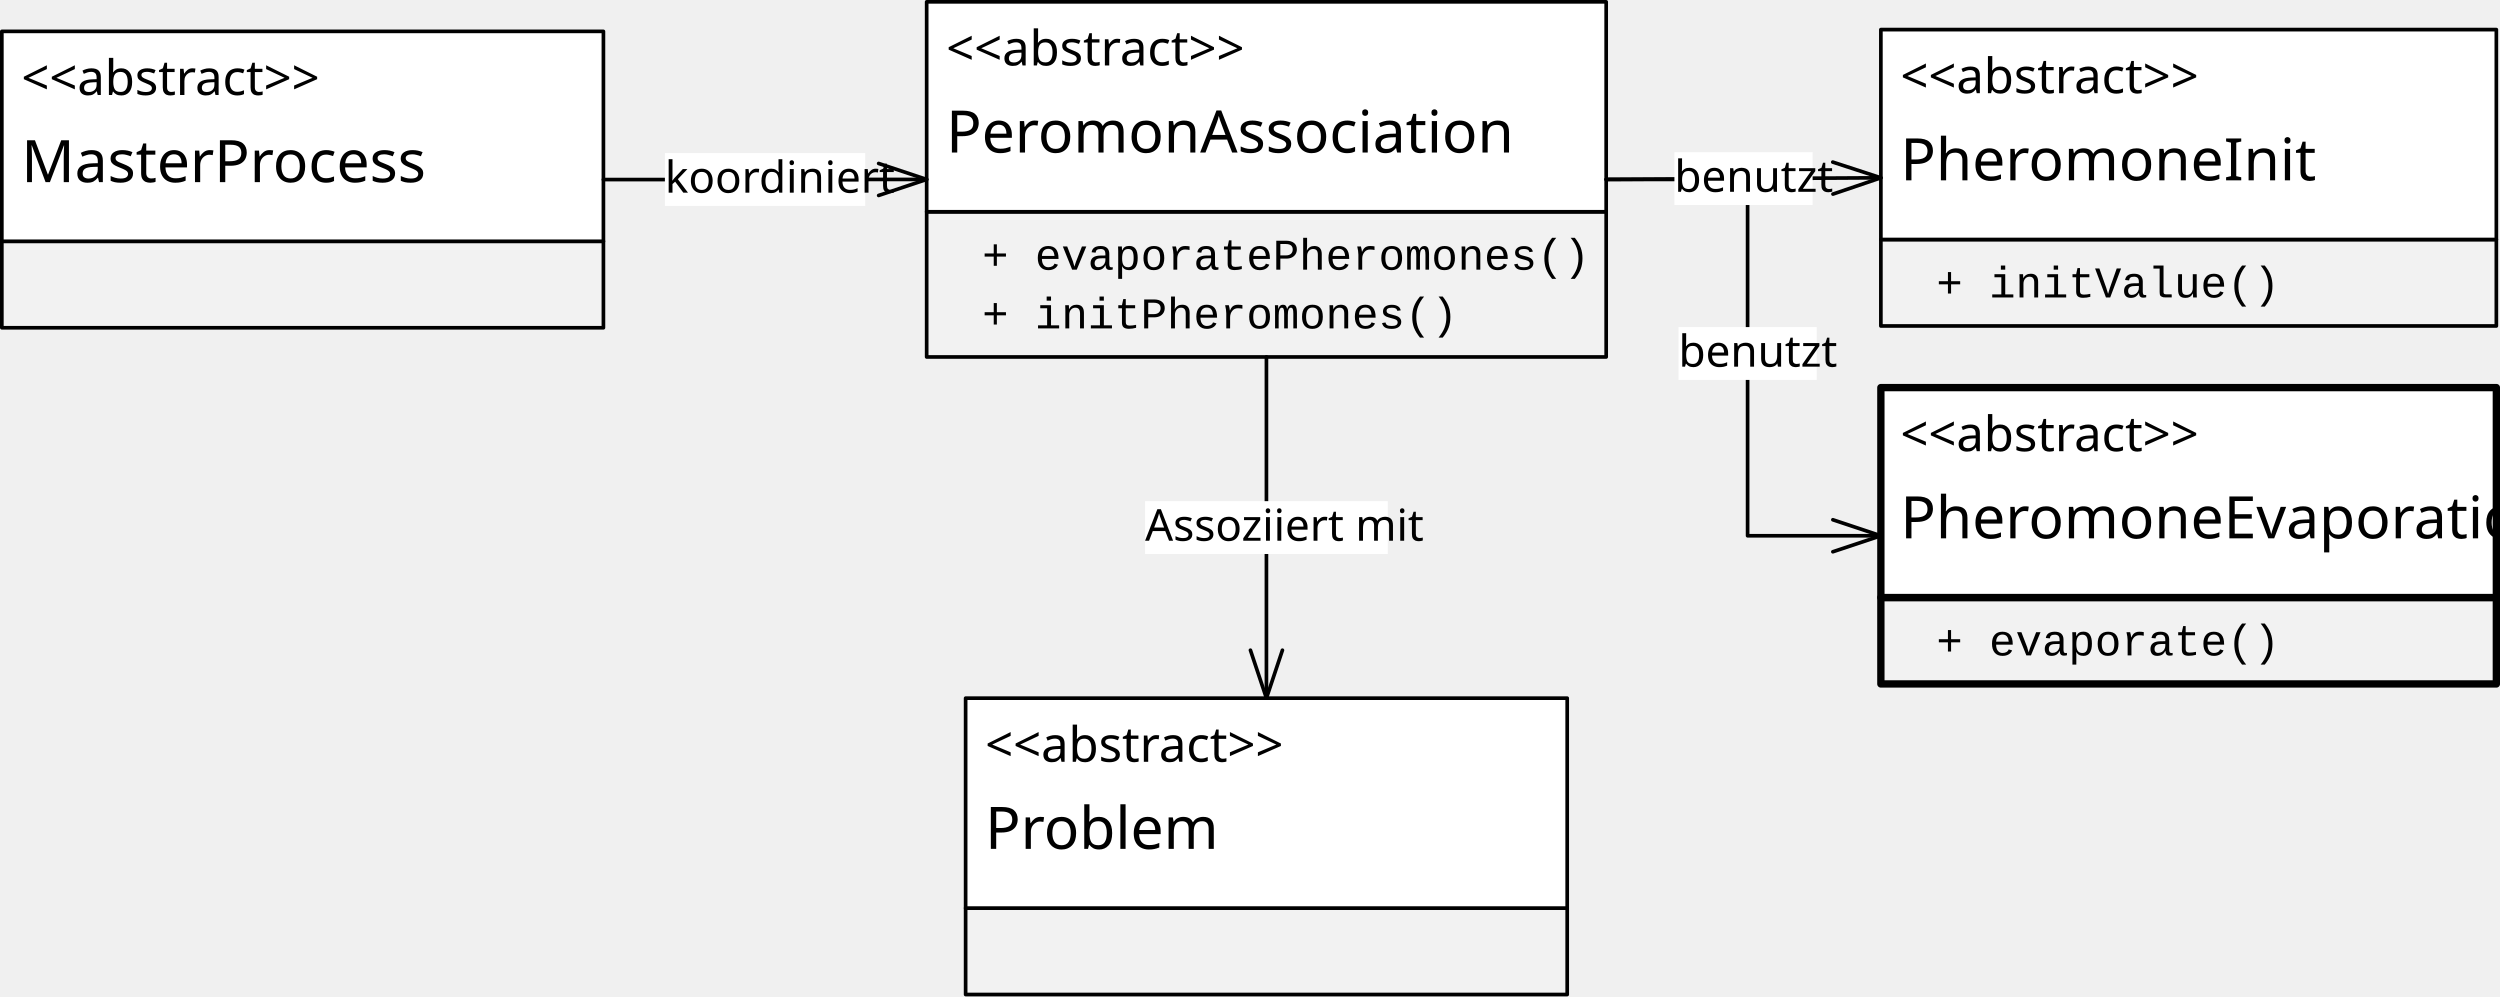
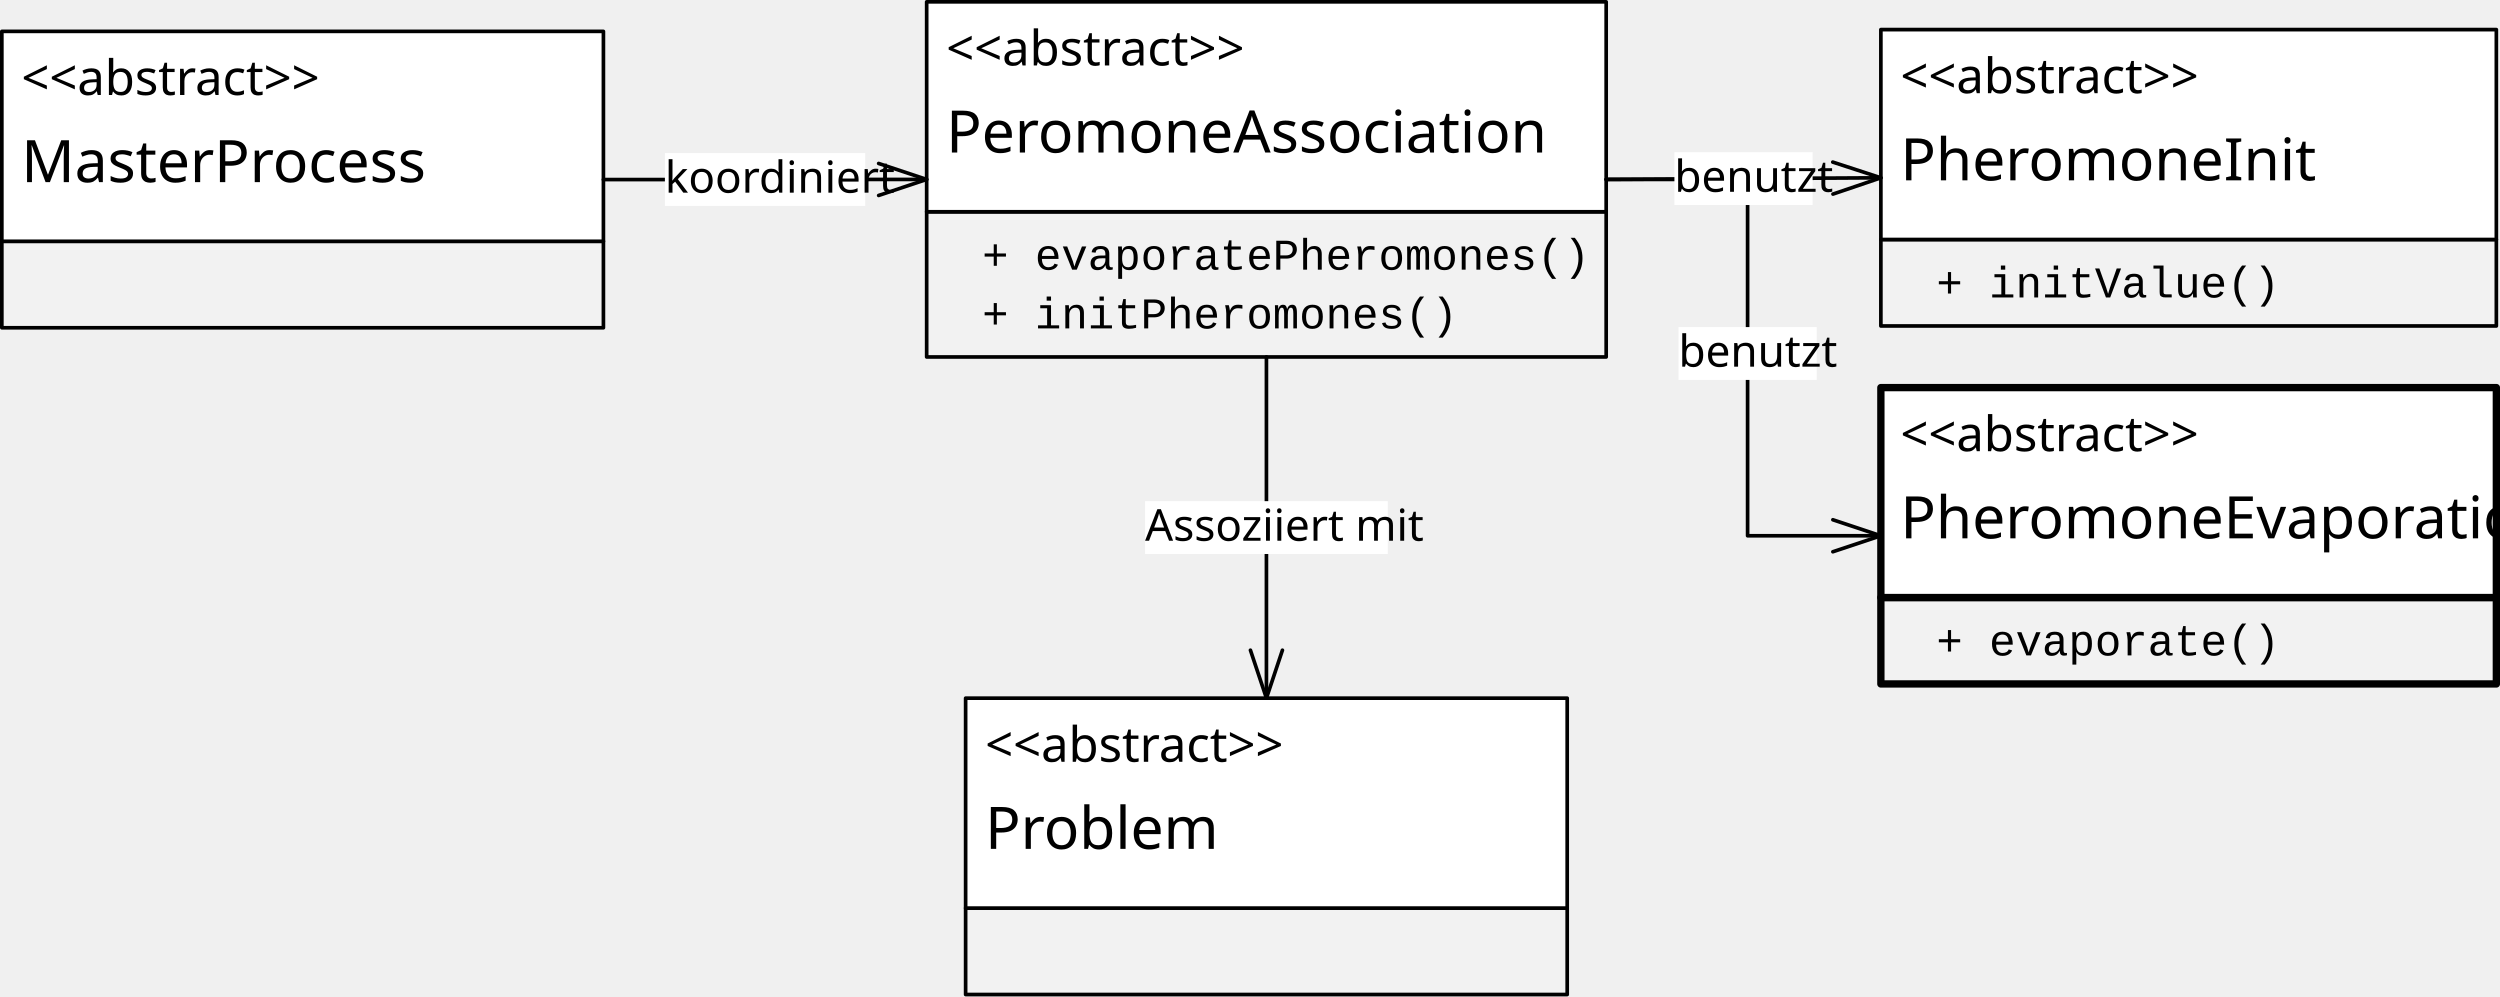
- <svg xmlns="http://www.w3.org/2000/svg" xmlns:xlink="http://www.w3.org/1999/xlink" width="7.098in" height="2.829in" viewBox="0 0 511.026 203.66" xml:space="preserve" color-interpolation-filters="sRGB" class="st14">
-   <style type="text/css">
- 	
+ <svg xmlns="http://www.w3.org/2000/svg" xmlns:xlink="http://www.w3.org/1999/xlink" width="7.098in" height="2.829in" viewBox="0 0 511.026 203.66" xml:space="preserve" color-interpolation-filters="sRGB" class="st14" version="1.1" id="svg7016">
+   <style type="text/css" id="style6747">
		.st1 {fill:#f2f2f2;stroke:#000000;stroke-linecap:round;stroke-linejoin:round;stroke-width:0.75}
		.st2 {fill:#ffffff;stroke:#000000;stroke-linecap:round;stroke-linejoin:round;stroke-width:0.75}
		.st3 {fill:#000000;font-family:Calibri;font-size:0.833em}
		.st4 {fill:#000000;font-family:Calibri;font-size:1em}
		.st5 {fill:#ffffff;fill-opacity:0}
		.st6 {stroke:#000000;stroke-linecap:round;stroke-linejoin:round;stroke-width:0.75;visibility:hidden}
		.st7 {fill:#000000;font-family:Courier New;font-size:0.75em}
		.st8 {marker-end:url(#mrkr12-34);stroke:#000000;stroke-linecap:round;stroke-linejoin:round;stroke-width:0.75}
		.st9 {fill:#000000;fill-opacity:1;stroke:#000000;stroke-opacity:1;stroke-width:0.229}
		.st10 {fill:#ffffff;stroke:none;stroke-linecap:butt;stroke-width:7.2}
		.st11 {fill:#000000;font-family:Calibri;font-size:0.75em}
		.st12 {fill:#f2f2f2;stroke:#000000;stroke-linecap:round;stroke-linejoin:round;stroke-width:1.5}
		.st13 {fill:#ffffff;stroke:#000000;stroke-linecap:round;stroke-linejoin:round;stroke-width:1.5}
		.st14 {fill:none;fill-rule:evenodd;font-size:12px;overflow:visible;stroke-linecap:square;stroke-miterlimit:3}
- 	
	</style>
  <defs id="Markers">
    <g id="lend12">
-       <path d="M 3 1 L 0 0 L 3 -1 " style="stroke-linecap:round;stroke-linejoin:round;fill:none" />
+       <path d="M 3 1 L 0 0 L 3 -1 " style="stroke-linecap:round;stroke-linejoin:round;fill:none" id="path6749" />
    </g>
    <marker id="mrkr12-34" class="st9" orient="auto" markerUnits="strokeWidth" overflow="visible">
-       <use xlink:href="#lend12" transform="scale(-4.36,-4.36) " />
+       <use xlink:href="#lend12" transform="scale(-4.36,-4.36) " id="use6752" />
    </marker>
  </defs>
-   <g>
+   <g id="g7014">
    <g id="group1281-1" transform="translate(0.375,-136.671)">
      <g id="shape1282-2">
-         <path d="M0 203.66 L122.97 203.66 L122.97 185.99 L0 185.99 L0 203.66 Z" class="st1" />
+         <path d="M0 203.66 L122.97 203.66 L122.97 185.99 L0 185.99 L0 203.66 Z" class="st1" id="path6764" />
      </g>
      <g id="shape1283-4" transform="translate(0,-17.6693)">
-         <path d="M0 203.66 L122.97 203.66 L122.97 160.75 L0 160.75 L0 203.66 Z" class="st2" />
+         <path d="M0 203.66 L122.97 203.66 L122.97 160.75 L0 160.75 L0 203.66 Z" class="st2" id="path6769" />
      </g>
      <g id="shape1284-6" transform="translate(0,-44.573)">
-         <text x="4" y="200.66" class="st3">&lt;&lt;abstract&gt;&gt;</text>
+         <text x="4" y="200.66" class="st3" id="text6776">&lt;&lt;abstract&gt;&gt;</text>
      </g>
-       <g id="shape1285-8" transform="translate(114.467,-60.5766)">
- 				</g>
+       <g id="shape1285-8" transform="translate(114.467,-60.5766)" />
      <g id="shape1281-9">
-         <text x="4" y="173.89" class="st4">MasterProcess</text>
+         <text x="4" y="173.89" class="st4" id="text6784">MasterProcess</text>
      </g>
    </g>
    <g id="shape1286-11" transform="translate(3.20965,-139.505)">
-       <rect x="0" y="191.66" width="117.302" height="12" class="st5" />
-       <rect x="0" y="191.66" width="117.302" height="12" class="st6" />
+       <rect x="0" y="191.66" width="117.302" height="12" class="st5" id="rect6790" />
+       <rect x="0" y="191.66" width="117.302" height="12" class="st6" id="rect6792" />
    </g>
    <g id="group1287-14" transform="translate(189.42,-130.701)">
      <g id="shape1288-15">
-         <path d="M0 203.66 L138.9 203.66 L138.9 173.98 L0 173.98 L0 203.66 Z" class="st1" />
+         <path d="M0 203.66 L138.9 203.66 L138.9 173.98 L0 173.98 L0 203.66 Z" class="st1" id="path6801" />
      </g>
      <g id="shape1289-17" transform="translate(0,-29.6766)">
-         <path d="M0 203.66 L138.9 203.66 L138.9 160.75 L0 160.75 L0 203.66 Z" class="st2" />
+         <path d="M0 203.66 L138.9 203.66 L138.9 160.75 L0 160.75 L0 203.66 Z" class="st2" id="path6806" />
      </g>
      <g id="shape1290-19" transform="translate(0,-56.5803)">
-         <text x="4" y="200.66" class="st3">&lt;&lt;abstract&gt;&gt;</text>
+         <text x="4" y="200.66" class="st3" id="text6813">&lt;&lt;abstract&gt;&gt;</text>
      </g>
-       <g id="shape1291-21" transform="translate(130.394,-72.5839)">
- 				</g>
+       <g id="shape1291-21" transform="translate(130.394,-72.5839)" />
      <g id="shape1287-22">
-         <text x="4" y="161.88" class="st4">PeromonAssociation</text>
+         <text x="4" y="161.88" class="st4" id="text6821" style="font-size:12px;font-family:Calibri;fill:#000000">PeromoneAssociation</text>
      </g>
    </g>
    <g id="shape1292-24" transform="translate(192.254,-145.539)">
-       <rect x="0" y="191.656" width="133.228" height="12.004" class="st5" />
-       <rect x="0" y="191.656" width="133.228" height="12.004" class="st6" />
-       <text x="8.5" y="200.66" class="st7">+ evaporatePheromones()</text>
+       <rect x="0" y="191.656" width="133.228" height="12.004" class="st5" id="rect6829" />
+       <rect x="0" y="191.656" width="133.228" height="12.004" class="st6" id="rect6831" />
+       <text x="8.5" y="200.66" class="st7" id="text6833">+ evaporatePheromones()</text>
    </g>
    <g id="group1293-28" transform="translate(123.346,-159.889)">
      <g id="shape1293-29">
-         <path d="M0 196.59 L66.07 196.56" class="st8" />
-         <rect x="12.567" y="191.173" width="40.94" height="10.8" class="st10" />
-         <text x="12.57" y="199.27" class="st11">koordiniert</text>
+         <path d="M0 196.59 L66.07 196.56" class="st8" id="path6840" />
+         <rect x="12.567" y="191.173" width="40.94" height="10.8" class="st10" id="rect6842" />
+         <text x="12.57" y="199.27" class="st11" id="text6844">koordiniert</text>
      </g>
    </g>
    <g id="group1298-37" transform="translate(384.47,-63.859)">
      <g id="shape1299-38">
-         <path d="M0 203.66 L125.81 203.66 L125.81 185.99 L0 185.99 L0 203.66 Z" class="st12" />
+         <path d="M0 203.66 L125.81 203.66 L125.81 185.99 L0 185.99 L0 203.66 Z" class="st12" id="path6854" />
      </g>
      <g id="shape1300-40" transform="translate(0,-17.6729)">
-         <path d="M0 203.66 L125.81 203.66 L125.81 160.75 L0 160.75 L0 203.66 Z" class="st13" />
+         <path d="M0 203.66 L125.81 203.66 L125.81 160.75 L0 160.75 L0 203.66 Z" class="st13" id="path6859" />
      </g>
      <g id="shape1301-42" transform="translate(0,-44.5766)">
-         <text x="4" y="200.66" class="st3">&lt;&lt;abstract&gt;&gt;</text>
+         <text x="4" y="200.66" class="st3" id="text6866">&lt;&lt;abstract&gt;&gt;</text>
      </g>
-       <g id="shape1302-44" transform="translate(117.302,-60.5803)">
- 				</g>
+       <g id="shape1302-44" transform="translate(117.302,-60.5803)" />
      <g id="shape1298-45">
-         <text x="4" y="173.89" class="st4">PheromoneEvaporation</text>
+         <text x="4" y="173.89" class="st4" id="text6874">PheromoneEvaporation</text>
      </g>
    </g>
    <g id="shape1303-47" transform="translate(387.304,-66.6937)">
-       <rect x="0" y="191.656" width="120.137" height="12.004" class="st5" />
-       <rect x="0" y="191.656" width="120.137" height="12.004" class="st6" />
-       <text x="8.5" y="200.66" class="st7">+ evaporate()</text>
+       <rect x="0" y="191.656" width="120.137" height="12.004" class="st5" id="rect6882" />
+       <rect x="0" y="191.656" width="120.137" height="12.004" class="st6" id="rect6884" />
+       <text x="8.5" y="200.66" class="st7" id="text6886">+ evaporate()</text>
    </g>
    <g id="group1304-51" transform="translate(328.317,-166.993)">
      <g id="shape1304-52">
-         <path d="M0 203.66 L28.91 203.66 L28.91 276.5 L56.15 276.5" class="st8" />
-         <rect x="14.789" y="233.845" width="28.248" height="10.8" class="st10" />
-         <text x="14.79" y="241.94" class="st11">benutzt</text>
+         <path d="M0 203.66 L28.91 203.66 L28.91 276.5 L56.15 276.5" class="st8" id="path6893" />
+         <rect x="14.789" y="233.845" width="28.248" height="10.8" class="st10" id="rect6895" />
+         <text x="14.79" y="241.94" class="st11" id="text6897">benutzt</text>
      </g>
    </g>
    <g id="group1309-59" transform="translate(384.47,-137.035)">
      <g id="shape1310-60">
-         <path d="M0 203.66 L125.81 203.66 L125.81 185.99 L0 185.99 L0 203.66 Z" class="st1" />
+         <path d="M0 203.66 L125.81 203.66 L125.81 185.99 L0 185.99 L0 203.66 Z" class="st1" id="path6907" />
      </g>
      <g id="shape1311-62" transform="translate(0,-17.6729)">
-         <path d="M0 203.66 L125.81 203.66 L125.81 160.75 L0 160.75 L0 203.66 Z" class="st2" />
+         <path d="M0 203.66 L125.81 203.66 L125.81 160.75 L0 160.75 L0 203.66 Z" class="st2" id="path6912" />
      </g>
      <g id="shape1312-64" transform="translate(0,-44.5766)">
-         <text x="4" y="200.66" class="st3">&lt;&lt;abstract&gt;&gt;</text>
+         <text x="4" y="200.66" class="st3" id="text6919">&lt;&lt;abstract&gt;&gt;</text>
      </g>
-       <g id="shape1313-66" transform="translate(117.302,-60.5803)">
- 				</g>
+       <g id="shape1313-66" transform="translate(117.302,-60.5803)" />
      <g id="shape1309-67">
-         <text x="4" y="173.89" class="st4">PheromoneInit</text>
+         <text x="4" y="173.89" class="st4" id="text6927">PheromoneInit</text>
      </g>
    </g>
    <g id="shape1314-69" transform="translate(387.304,-139.87)">
-       <rect x="0" y="191.656" width="120.137" height="12.004" class="st5" />
-       <rect x="0" y="191.656" width="120.137" height="12.004" class="st6" />
-       <text x="8.5" y="200.66" class="st7">+ initValue()</text>
+       <rect x="0" y="191.656" width="120.137" height="12.004" class="st5" id="rect6935" />
+       <rect x="0" y="191.656" width="120.137" height="12.004" class="st6" id="rect6937" />
+       <text x="8.5" y="200.66" class="st7" id="text6939">+ initValue()</text>
    </g>
    <g id="group1315-73" transform="translate(328.317,-160.073)">
      <g id="shape1315-74">
-         <path d="M0 196.74 L56.15 196.41" class="st8" />
-         <rect x="13.952" y="191.173" width="28.248" height="10.8" class="st10" />
-         <text x="13.95" y="199.27" class="st11">benutzt</text>
+         <path d="M0 196.74 L56.15 196.41" class="st8" id="path6946" />
+         <rect x="13.952" y="191.173" width="28.248" height="10.8" class="st10" id="rect6948" />
+         <text x="13.95" y="199.27" class="st11" id="text6950">benutzt</text>
      </g>
    </g>
    <g id="shape1320-81" transform="translate(192.254,-133.536)">
-       <rect x="0" y="191.656" width="133.228" height="12.004" class="st5" />
-       <rect x="0" y="191.656" width="133.228" height="12.004" class="st6" />
-       <text x="8.5" y="200.66" class="st7">+ initPheromones()</text>
+       <rect x="0" y="191.656" width="133.228" height="12.004" class="st5" id="rect6958" />
+       <rect x="0" y="191.656" width="133.228" height="12.004" class="st6" id="rect6960" />
+       <text x="8.5" y="200.66" class="st7" id="text6962">+ initPheromones()</text>
    </g>
    <g id="group1321-85" transform="translate(197.383,-0.375)">
      <g id="shape1322-86">
-         <path d="M0 203.66 L122.97 203.66 L122.97 185.99 L0 185.99 L0 203.66 Z" class="st1" />
+         <path d="M0 203.66 L122.97 203.66 L122.97 185.99 L0 185.99 L0 203.66 Z" class="st1" id="path6971" />
      </g>
      <g id="shape1323-88" transform="translate(0,-17.6693)">
-         <path d="M0 203.66 L122.97 203.66 L122.97 160.75 L0 160.75 L0 203.66 Z" class="st2" />
+         <path d="M0 203.66 L122.97 203.66 L122.97 160.75 L0 160.75 L0 203.66 Z" class="st2" id="path6976" />
      </g>
      <g id="shape1324-90" transform="translate(0,-44.573)">
-         <text x="4" y="200.66" class="st3">&lt;&lt;abstract&gt;&gt;</text>
+         <text x="4" y="200.66" class="st3" id="text6983">&lt;&lt;abstract&gt;&gt;</text>
      </g>
-       <g id="shape1325-92" transform="translate(114.467,-60.5766)">
- 				</g>
+       <g id="shape1325-92" transform="translate(114.467,-60.5766)" />
      <g id="shape1321-93">
-         <text x="4" y="173.89" class="st4">Problem</text>
+         <text x="4" y="173.89" class="st4" id="text6991">Problem</text>
      </g>
    </g>
    <g id="shape1326-95" transform="translate(200.218,-3.20965)">
-       <rect x="0" y="191.66" width="117.302" height="12" class="st5" />
-       <rect x="0" y="191.66" width="117.302" height="12" class="st6" />
+       <rect x="0" y="191.66" width="117.302" height="12" class="st5" id="rect6997" />
+       <rect x="0" y="191.66" width="117.302" height="12" class="st6" id="rect6999" />
    </g>
    <g id="group1327-98" transform="translate(251.782,-130.701)">
      <g id="shape1327-99">
-         <path d="M7.09 203.66 L7.09 273.41" class="st8" />
-         <rect x="-17.721" y="233.135" width="49.614" height="10.8" class="st10" />
-         <text x="-17.72" y="241.23" class="st11">Assoziiert mit</text>
+         <path d="M7.09 203.66 L7.09 273.41" class="st8" id="path7006" />
+         <rect x="-17.721" y="233.135" width="49.614" height="10.8" class="st10" id="rect7008" />
+         <text x="-17.72" y="241.23" class="st11" id="text7010">Assoziiert mit</text>
      </g>
    </g>
  </g>
</svg>
